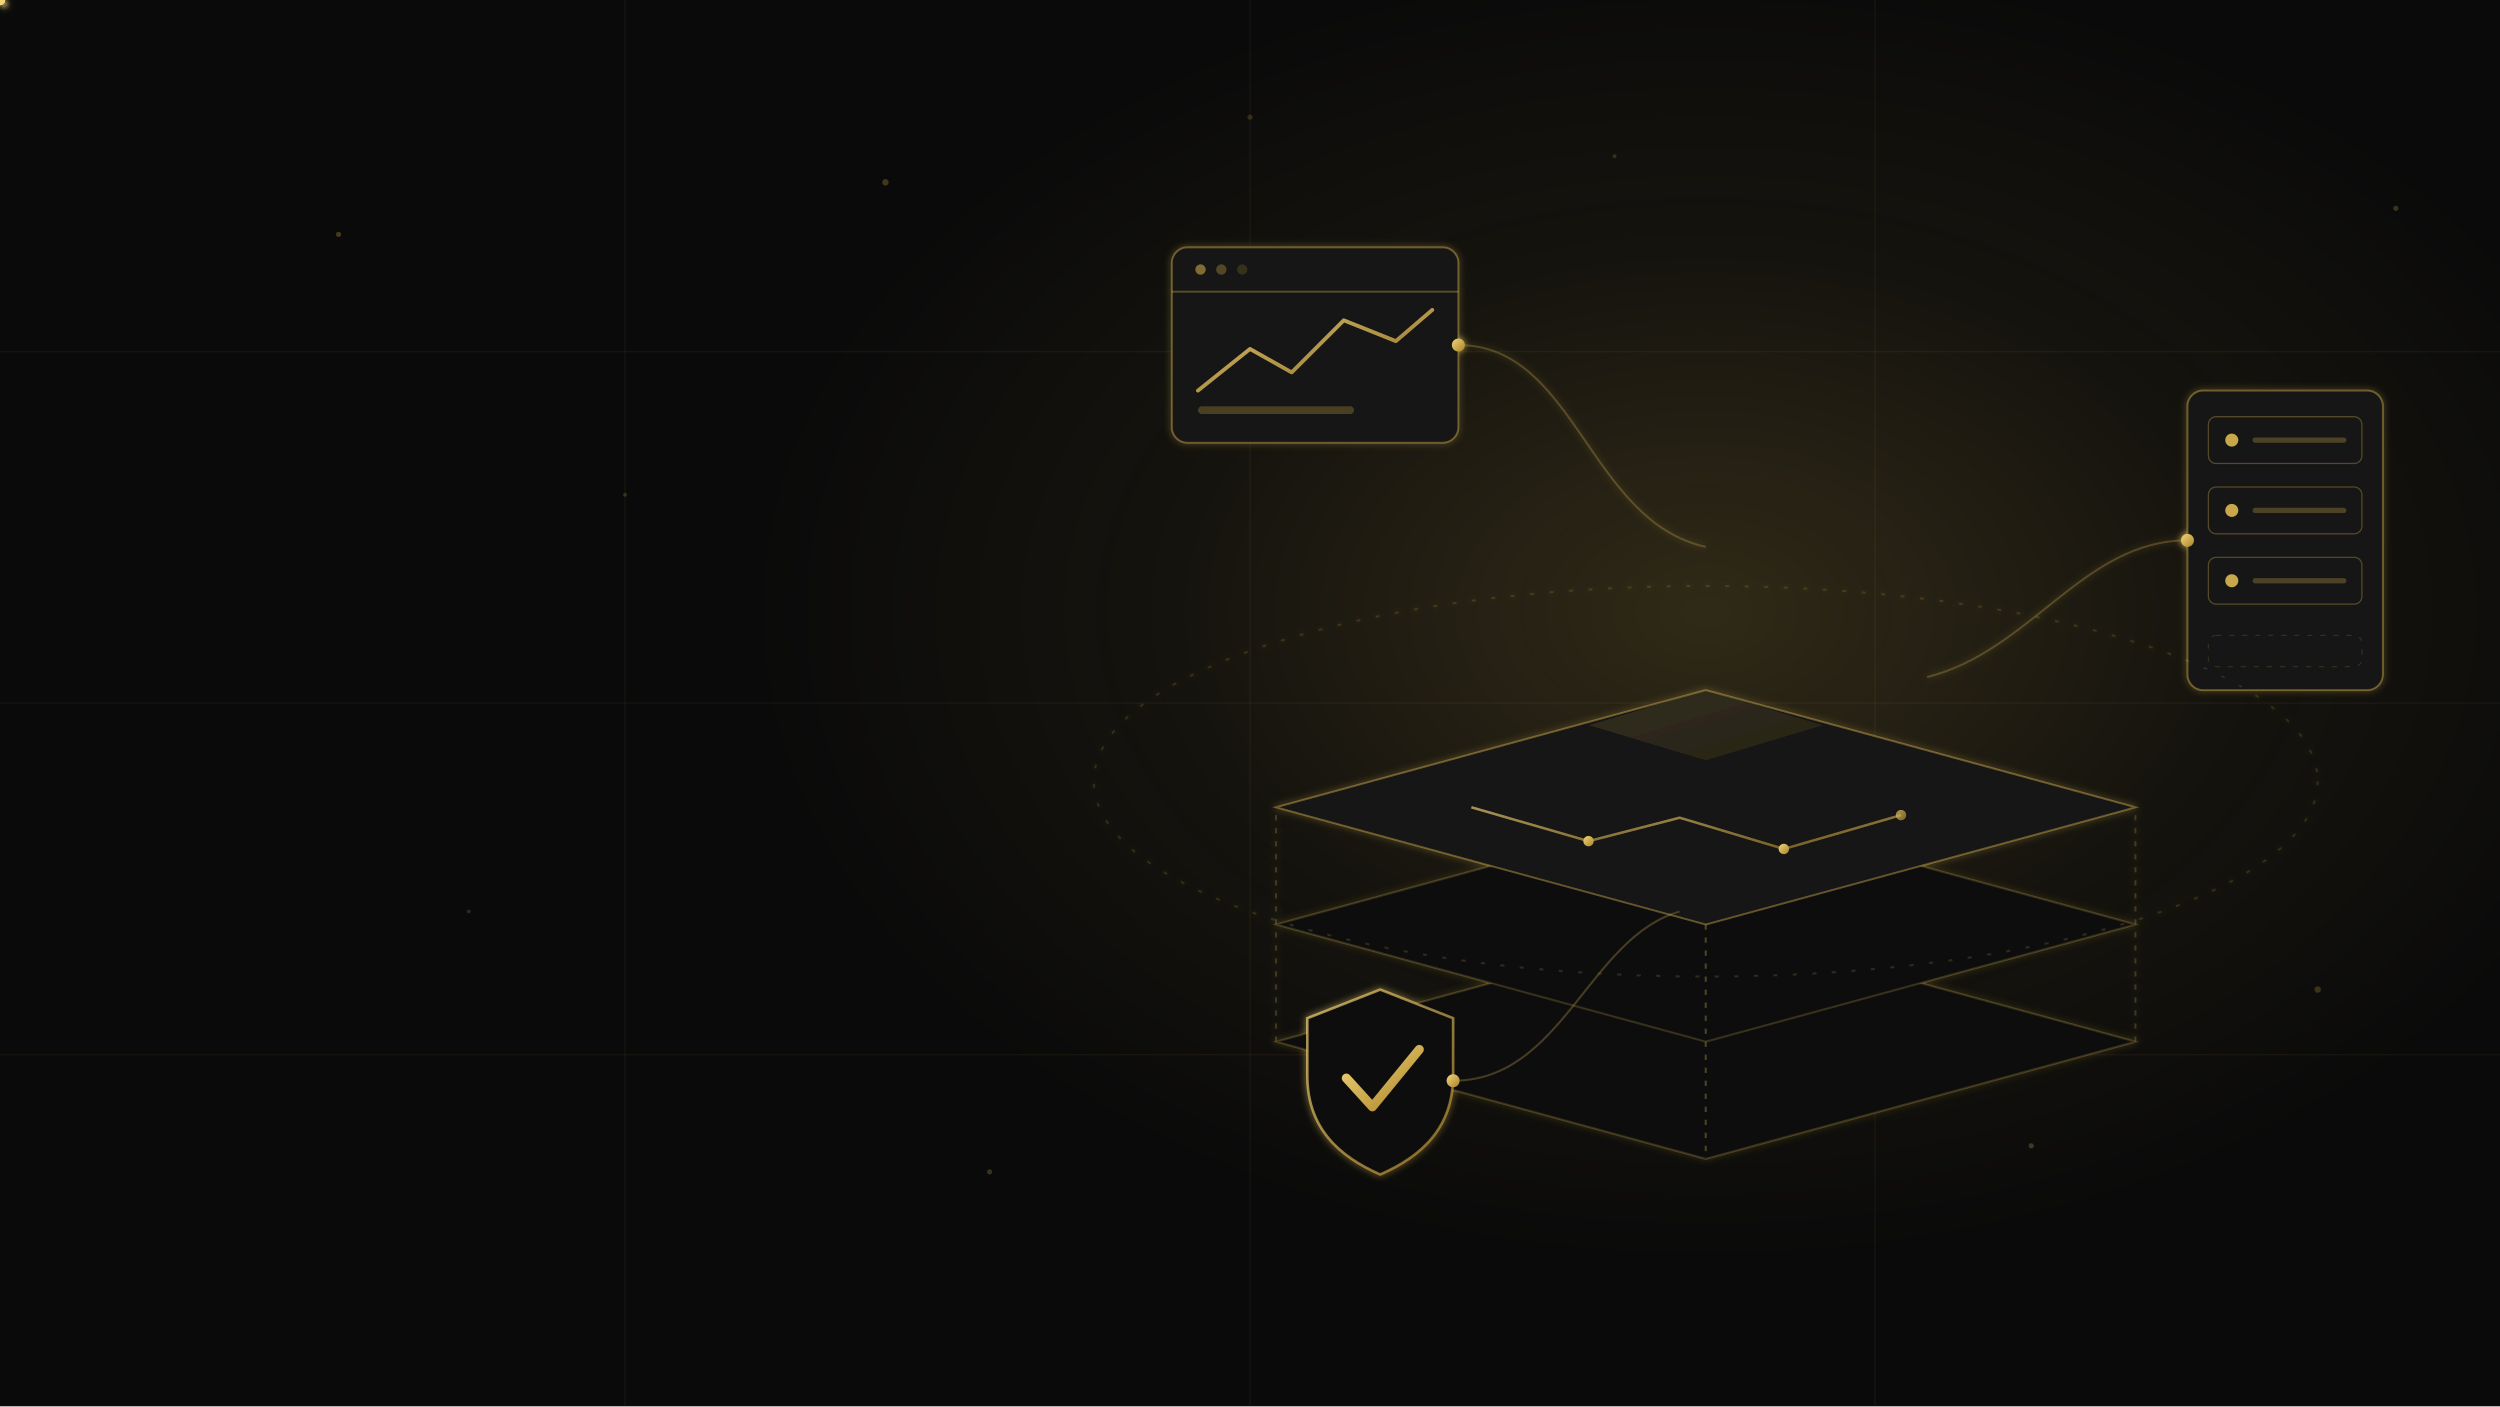
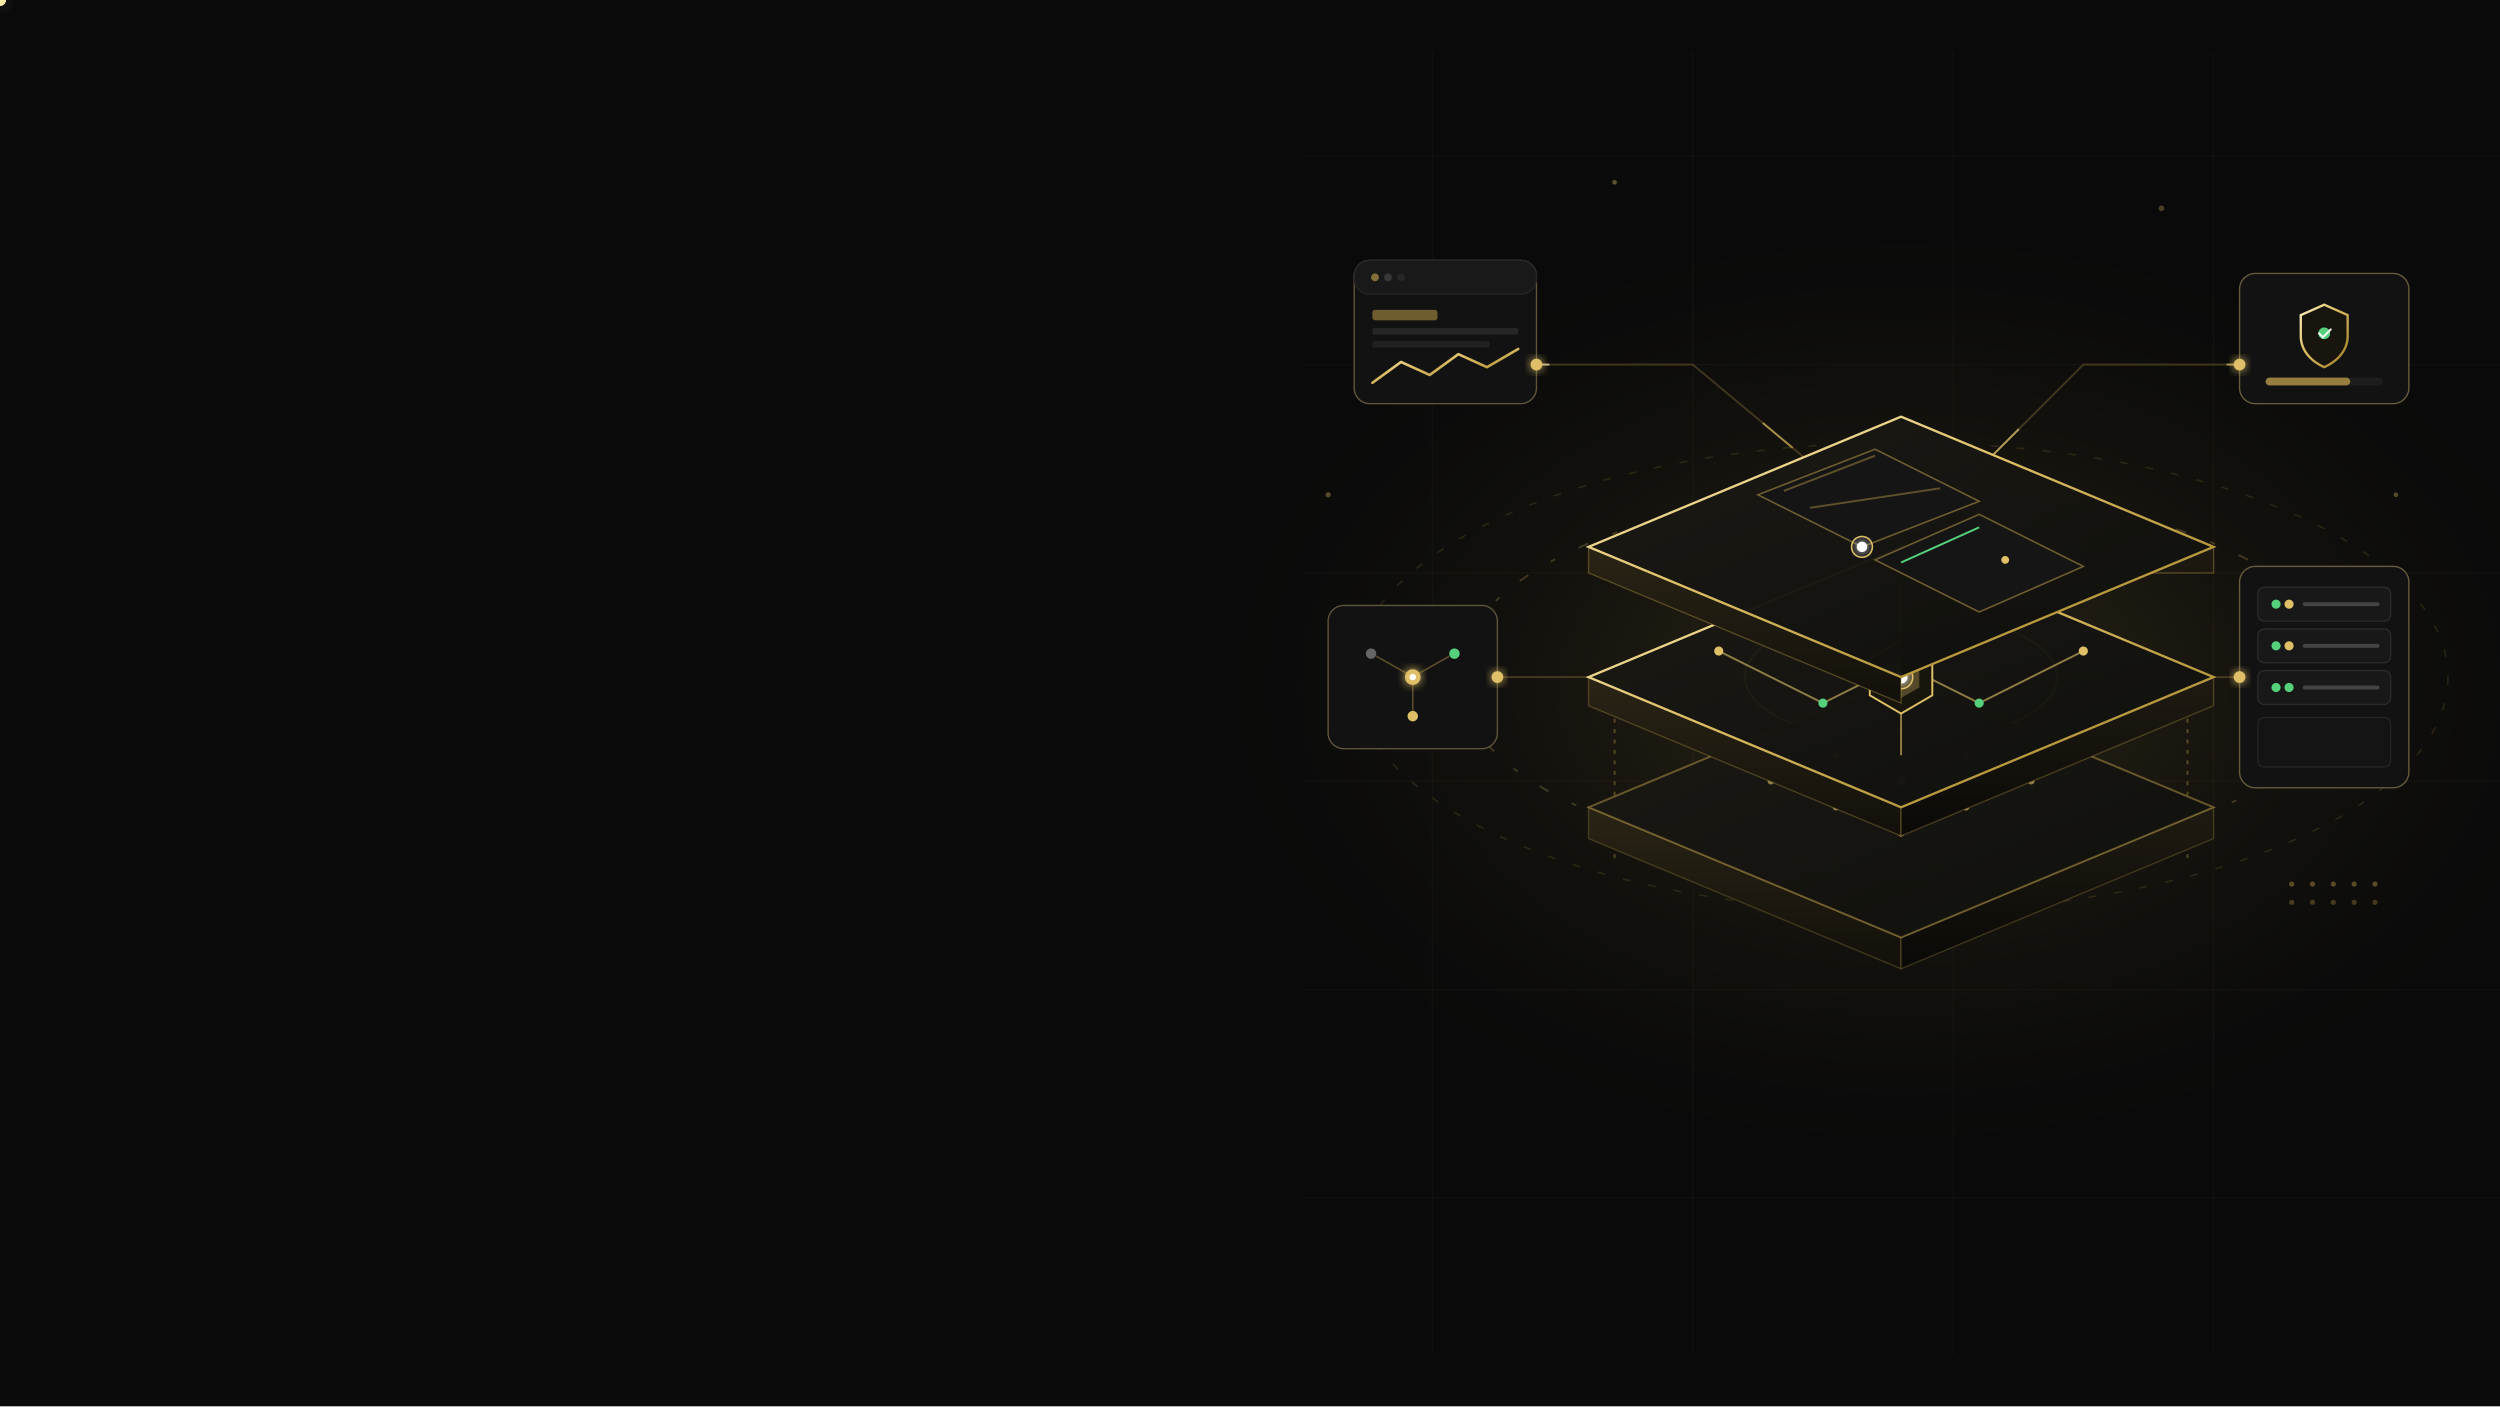
<svg xmlns="http://www.w3.org/2000/svg" width="1920" height="1080" viewBox="0 0 1920 1080" preserveAspectRatio="xMidYMid slice">
  <defs>
-     <linearGradient id="gold1" x1="0" y1="0" x2="1" y2="1">
-       <stop offset="0" stop-color="#f3d57b" />
-       <stop offset="1" stop-color="#a98428" />
-     </linearGradient>
-     <radialGradient id="halo" cx="0.5" cy="0.5" r="0.5">
-       <stop offset="0" stop-color="#c9a84c" stop-opacity="0.2" />
-       <stop offset="0.55" stop-color="#c9a84c" stop-opacity="0.06" />
-       <stop offset="1" stop-color="#c9a84c" stop-opacity="0" />
+     <linearGradient id="goldBeam" x1="0" y1="0" x2="1" y2="1">
+       <stop offset="0%" stop-color="#FFF2C2" />
+       <stop offset="40%" stop-color="#DFC067" />
+       <stop offset="100%" stop-color="#9E7D23" />
+     </linearGradient>
+     <linearGradient id="plateTop" x1="0" y1="0" x2="1" y2="1">
+       <stop offset="0%" stop-color="#1C1A14" stop-opacity="0.95" />
+       <stop offset="100%" stop-color="#0E0E0C" stop-opacity="0.98" />
+     </linearGradient>
+     <linearGradient id="plateSide1" x1="0" y1="0" x2="0" y2="1">
+       <stop offset="0%" stop-color="#2A2415" />
+       <stop offset="100%" stop-color="#12100A" />
+     </linearGradient>
+     <linearGradient id="plateSide2" x1="0" y1="0" x2="0" y2="1">
+       <stop offset="0%" stop-color="#1F1B12" />
+       <stop offset="100%" stop-color="#0A0906" />
+     </linearGradient>
+     <linearGradient id="conduitGrad" x1="0" y1="0" x2="1" y2="0">
+       <stop offset="0%" stop-color="#DFC067" stop-opacity="0.1" />
+       <stop offset="50%" stop-color="#DFC067" stop-opacity="0.75" />
+       <stop offset="100%" stop-color="#DFC067" stop-opacity="0.1" />
+     </linearGradient>
+     <radialGradient id="heroAtmosphere" cx="0.5" cy="0.5" r="0.5">
+       <stop offset="0%" stop-color="#DFC067" stop-opacity="0.16" />
+       <stop offset="40%" stop-color="#C9A84C" stop-opacity="0.06" />
+       <stop offset="80%" stop-color="#0A0A0A" stop-opacity="0.01" />
+       <stop offset="100%" stop-color="#0A0A0A" stop-opacity="0" />
    </radialGradient>
-     <filter id="soft" x="-40%" y="-40%" width="180%" height="180%">
-       <feGaussianBlur stdDeviation="3" result="b" />
+     <filter id="bloom" x="-40%" y="-40%" width="180%" height="180%">
+       <feGaussianBlur stdDeviation="3.5" result="blur" />
      <feMerge>
-         <feMergeNode in="b" />
+         <feMergeNode in="blur" />
        <feMergeNode in="SourceGraphic" />
      </feMerge>
    </filter>
-     <style>
-       .wire { fill: none; stroke: #c9a84c; stroke-opacity: .3; stroke-width: 1.5; }
-       .wireFaint { fill: none; stroke: #c9a84c; stroke-opacity: .13; stroke-width: 1; }
-       .node { fill: url(#gold1); }
-       .plate { fill: #121212; stroke: #c9a84c; stroke-opacity: .45; stroke-width: 1.5; }
-       .plateDim { fill: #101010; stroke: #c9a84c; stroke-opacity: .22; stroke-width: 1.5; }
-     </style>
+     <filter id="intenseBloom" x="-50%" y="-50%" width="200%" height="200%">
+       <feGaussianBlur stdDeviation="6" result="blurLg" />
+       <feMerge>
+         <feMergeNode in="blurLg" />
+         <feMergeNode in="SourceGraphic" />
+       </feMerge>
+     </filter>
  </defs>
-   <rect width="1920" height="1080" fill="#0a0a0a" />
-   <ellipse cx="1310" cy="470" rx="740" ry="500" fill="url(#halo)" />
-   <g class="wireFaint" opacity="0.5">
-     <line x1="0" y1="270" x2="1920" y2="270" />
-     <line x1="0" y1="540" x2="1920" y2="540" />
-     <line x1="0" y1="810" x2="1920" y2="810" />
-     <line x1="480" y1="0" x2="480" y2="1080" />
-     <line x1="960" y1="0" x2="960" y2="1080" />
-     <line x1="1440" y1="0" x2="1440" y2="1080" />
-   </g>
-   <g filter="url(#soft)">
-     <g transform="translate(1310,560)">
-       <polygon class="plateDim" points="0,150 330,240 0,330 -330,240" />
-       <polygon class="plateDim" points="0,60 330,150 0,240 -330,150" />
-       <polygon class="plate" points="0,-30 330,60 0,150 -330,60" />
-       <polyline points="-180,60 -90,86 -20,68 60,92 150,66" fill="none" stroke="url(#gold1)" stroke-width="2" stroke-opacity="0.65" />
-       <circle cx="-90" cy="86" r="4" class="node" />
-       <circle cx="60" cy="92" r="4" class="node" />
-       <circle cx="150" cy="66" r="4" class="node" opacity="0.7" />
-       <polygon points="0,-30 90,-3 0,24 -90,-3" fill="url(#gold1)" opacity="0.14" />
-       <line x1="0" y1="150" x2="0" y2="330" stroke="#c9a84c" stroke-opacity="0.35" stroke-width="1.5" stroke-dasharray="4 6" />
-       <line x1="-330" y1="240" x2="-330" y2="60" stroke="#c9a84c" stroke-opacity="0.25" stroke-width="1.5" stroke-dasharray="4 6" />
-       <line x1="330" y1="240" x2="330" y2="60" stroke="#c9a84c" stroke-opacity="0.25" stroke-width="1.5" stroke-dasharray="4 6" />
-     </g>
-     <g transform="translate(900,190)">
-       <rect class="plate" width="220" height="150" rx="12" />
-       <line x1="0" y1="34" x2="220" y2="34" stroke="#c9a84c" stroke-opacity="0.4" stroke-width="1.5" />
-       <circle cx="22" cy="17" r="4" fill="#c9a84c" opacity="0.6" />
-       <circle cx="38" cy="17" r="4" fill="#c9a84c" opacity="0.35" />
-       <circle cx="54" cy="17" r="4" fill="#c9a84c" opacity="0.2" />
-       <polyline points="20,110 60,78 92,96 132,56 172,72 200,48" fill="none" stroke="url(#gold1)" stroke-width="3" stroke-linecap="round" stroke-linejoin="round" opacity="0.85" />
-       <rect x="20" y="122" width="120" height="6" rx="3" fill="#c9a84c" opacity="0.3" />
-     </g>
-     <g transform="translate(1680,300)">
-       <rect class="plate" width="150" height="230" rx="12" />
-       <g>
-         <rect x="16" y="20" width="118" height="36" rx="6" fill="#181818" stroke="#c9a84c" stroke-opacity="0.35" />
-         <circle cx="34" cy="38" r="5" fill="#c9a84c">
-           <animate attributeName="opacity" values="1;0.25;1" dur="2.4s" repeatCount="indefinite" />
+   <rect width="1920" height="1080" fill="#0A0A0A" />
+   <ellipse cx="1460" cy="530" rx="680" ry="460" fill="url(#heroAtmosphere)" />
+   <g stroke="#C9A84C" stroke-opacity="0.04" stroke-width="1">
+     <line x1="1000" y1="120" x2="1920" y2="120" />
+     <line x1="1000" y1="280" x2="1920" y2="280" />
+     <line x1="1000" y1="440" x2="1920" y2="440" />
+     <line x1="1000" y1="600" x2="1920" y2="600" />
+     <line x1="1000" y1="760" x2="1920" y2="760" />
+     <line x1="1000" y1="920" x2="1920" y2="920" />
+     <line x1="1100" y1="40" x2="1100" y2="1040" />
+     <line x1="1300" y1="40" x2="1300" y2="1040" />
+     <line x1="1500" y1="40" x2="1500" y2="1040" />
+     <line x1="1700" y1="40" x2="1700" y2="1040" />
+   </g>
+   <g transform="translate(1460, 520)">
+     <ellipse cx="0" cy="0" rx="420" ry="180" fill="none" stroke="#C9A84C" stroke-opacity="0.15" stroke-width="1.2" stroke-dasharray="6 14" />
+     <g>
+       <ellipse cx="0" cy="0" rx="340" ry="145" fill="none" stroke="#DFC067" stroke-opacity="0.22" stroke-width="1.5" stroke-dasharray="8 20 4 20" />
+       <animateTransform attributeName="transform" type="rotate" from="0" to="360" dur="40s" repeatCount="indefinite" />
+     </g>
+     <ellipse cx="0" cy="0" rx="120" ry="50" fill="none" stroke="#DFC067" stroke-width="1.5">
+       <animate attributeName="rx" values="100;360" dur="4s" repeatCount="indefinite" />
+       <animate attributeName="ry" values="42;150" dur="4s" repeatCount="indefinite" />
+       <animate attributeName="opacity" values="0.7;0" dur="4s" repeatCount="indefinite" />
+     </ellipse>
+     <ellipse cx="0" cy="0" rx="120" ry="50" fill="none" stroke="#DFC067" stroke-width="1.5">
+       <animate attributeName="rx" values="100;360" begin="2s" dur="4s" repeatCount="indefinite" />
+       <animate attributeName="ry" values="42;150" begin="2s" dur="4s" repeatCount="indefinite" />
+       <animate attributeName="opacity" values="0.7;0" begin="2s" dur="4s" repeatCount="indefinite" />
+     </ellipse>
+   </g>
+   <g>
+     <path id="pathNW" d="M 1160,280 L 1300,280 L 1420,380 L 1460,420" fill="none" stroke="#C9A84C" stroke-opacity="0.25" stroke-width="1.5" />
+     <path d="M 1160,280 L 1300,280 L 1420,380 L 1460,420" fill="none" stroke="url(#goldBeam)" stroke-width="1.5" stroke-opacity="0.7" stroke-dasharray="30 180">
+       <animate attributeName="stroke-dashoffset" from="0" to="-210" dur="3s" repeatCount="indefinite" />
+     </path>
+     <path id="pathNE" d="M 1740,280 L 1600,280 L 1500,380 L 1460,420" fill="none" stroke="#C9A84C" stroke-opacity="0.25" stroke-width="1.5" />
+     <path d="M 1740,280 L 1600,280 L 1500,380 L 1460,420" fill="none" stroke="url(#goldBeam)" stroke-width="1.5" stroke-opacity="0.7" stroke-dasharray="30 180">
+       <animate attributeName="stroke-dashoffset" from="0" to="-210" dur="3.4s" begin="0.5s" repeatCount="indefinite" />
+     </path>
+     <path id="pathW" d="M 1140,520 L 1280,520 L 1380,520 L 1460,520" fill="none" stroke="#C9A84C" stroke-opacity="0.25" stroke-width="1.5" />
+     <path d="M 1140,520 L 1280,520 L 1380,520 L 1460,520" fill="none" stroke="url(#goldBeam)" stroke-width="1.5" stroke-opacity="0.7" stroke-dasharray="40 160">
+       <animate attributeName="stroke-dashoffset" from="0" to="-200" dur="2.8s" begin="1.2s" repeatCount="indefinite" />
+     </path>
+     <path id="pathE" d="M 1740,520 L 1640,520 L 1540,520 L 1460,520" fill="none" stroke="#C9A84C" stroke-opacity="0.25" stroke-width="1.5" />
+     <path d="M 1740,520 L 1640,520 L 1540,520 L 1460,520" fill="none" stroke="url(#goldBeam)" stroke-width="1.5" stroke-opacity="0.7" stroke-dasharray="40 160">
+       <animate attributeName="stroke-dashoffset" from="0" to="-200" dur="2.5s" begin="0.8s" repeatCount="indefinite" />
+     </path>
+   </g>
+   <g filter="url(#intenseBloom)">
+     <circle r="4.5" fill="#FFFFFF">
+       <animateMotion dur="3s" repeatCount="indefinite" path="M 1160,280 L 1300,280 L 1420,380 L 1460,420" />
+     </circle>
+     <circle r="4" fill="#FFEBA3">
+       <animateMotion dur="3.4s" begin="0.5s" repeatCount="indefinite" path="M 1740,280 L 1600,280 L 1500,380 L 1460,420" />
+     </circle>
+     <circle r="4" fill="#FFFFFF">
+       <animateMotion dur="2.8s" begin="1.2s" repeatCount="indefinite" path="M 1140,520 L 1280,520 L 1380,520 L 1460,520" />
+     </circle>
+     <circle r="4.5" fill="#FFEBA3">
+       <animateMotion dur="2.5s" begin="0.8s" repeatCount="indefinite" path="M 1740,520 L 1640,520 L 1540,520 L 1460,520" />
+     </circle>
+   </g>
+   <g transform="translate(1460, 520)">
+     <g stroke="#C9A84C" stroke-opacity="0.35" stroke-width="1.5" stroke-dasharray="3 5">
+       <line x1="0" y1="-100" x2="0" y2="100" />
+       <line x1="-220" y1="0" x2="-220" y2="140" />
+       <line x1="220" y1="0" x2="220" y2="140" />
+     </g>
+     <g transform="translate(0, 100)">
+       <polygon points="-240,0 -240,24 0,124 0,100" fill="url(#plateSide1)" stroke="#C9A84C" stroke-opacity="0.25" stroke-width="1" />
+       <polygon points="0,100 0,124 240,24 240,0" fill="url(#plateSide2)" stroke="#C9A84C" stroke-opacity="0.25" stroke-width="1" />
+       <polygon points="0,-100 240,0 0,100 -240,0" fill="url(#plateTop)" stroke="#C9A84C" stroke-opacity="0.45" stroke-width="1.5" />
+       <g fill="#DFC067" opacity="0.6">
+         <circle cx="-100" cy="-20" r="2.5" />
+         <circle cx="-50" cy="-40" r="2.5" />
+         <circle cx="0" cy="-60" r="2.5" />
+         <circle cx="-50" cy="0" r="2.5" />
+         <circle cx="0" cy="-20" r="3.5" fill="#FFFFFF" />
+         <circle cx="50" cy="-40" r="2.5" />
+         <circle cx="0" cy="20" r="2.5" />
+         <circle cx="50" cy="0" r="2.5" />
+         <circle cx="100" cy="-20" r="2.5" />
+       </g>
+     </g>
+     <g transform="translate(0, 0)">
+       <polygon points="-240,0 -240,22 0,122 0,100" fill="url(#plateSide1)" stroke="#C9A84C" stroke-opacity="0.3" stroke-width="1" />
+       <polygon points="0,100 0,122 240,22 240,0" fill="url(#plateSide2)" stroke="#C9A84C" stroke-opacity="0.3" stroke-width="1" />
+       <polygon points="0,-100 240,0 0,100 -240,0" fill="url(#plateTop)" stroke="url(#goldBeam)" stroke-width="1.8" />
+       <path d="M -140,-20 L -60,20 L 0,-10 L 60,20 L 140,-20" fill="none" stroke="#DFC067" stroke-width="1.5" stroke-opacity="0.6" />
+       <path d="M 0,-70 L 0,-10 L 0,60" fill="none" stroke="#DFC067" stroke-width="1.5" stroke-opacity="0.6" />
+       <polygon points="0,-28 24,-14 24,14 0,28 -24,14 -24,-14" fill="#18150C" stroke="#DFC067" stroke-width="1.5" />
+       <polygon points="0,-16 14,-8 14,8 0,16 -14,8 -14,-8" fill="#DFC067" opacity="0.3">
+         <animate attributeName="opacity" values="0.2;0.8;0.2" dur="2s" repeatCount="indefinite" />
+       </polygon>
+       <circle cx="0" cy="0" r="5" fill="#FFFFFF" filter="url(#bloom)" />
+       <circle cx="0" cy="0" r="9" fill="none" stroke="#DFC067" stroke-width="1.2">
+         <animate attributeName="r" values="6;16;6" dur="2.4s" repeatCount="indefinite" />
+         <animate attributeName="opacity" values="0.9;0;0.9" dur="2.4s" repeatCount="indefinite" />
+       </circle>
+       <circle cx="-140" cy="-20" r="3.5" fill="#DFC067" />
+       <circle cx="-60" cy="20" r="3.5" fill="#55D17B">
+         <animate attributeName="opacity" values="1;0.3;1" dur="1.8s" repeatCount="indefinite" />
+       </circle>
+       <circle cx="60" cy="20" r="3.5" fill="#55D17B">
+         <animate attributeName="opacity" values="0.3;1;0.3" dur="2.2s" repeatCount="indefinite" />
+       </circle>
+       <circle cx="140" cy="-20" r="3.5" fill="#DFC067" />
+     </g>
+     <g transform="translate(0, -100)">
+       <polygon points="-240,0 -240,20 0,120 0,100" fill="url(#plateSide1)" stroke="#C9A84C" stroke-opacity="0.35" stroke-width="1" />
+       <polygon points="0,100 0,20 240,20 240,0" fill="url(#plateSide2)" stroke="#C9A84C" stroke-opacity="0.35" stroke-width="1" />
+       <polygon points="0,-100 240,0 0,100 -240,0" fill="url(#plateTop)" stroke="url(#goldBeam)" stroke-width="1.8" />
+       <g transform="translate(0, 0)">
+         <polygon points="-110,-40 -20,-75 60,-35 -30,0" fill="#151515" stroke="#C9A84C" stroke-opacity="0.5" stroke-width="1.2" />
+         <line x1="-90" y1="-43" x2="-20" y2="-70" stroke="#C9A84C" stroke-opacity="0.4" stroke-width="1.5" />
+         <line x1="-70" y1="-30" x2="30" y2="-45" stroke="#C9A84C" stroke-opacity="0.4" stroke-width="1.5" />
+         <polygon points="-20,10 60,-25 140,15 60,50" fill="#151515" stroke="#C9A84C" stroke-opacity="0.5" stroke-width="1.2" />
+         <line x1="0" y1="12" x2="60" y2="-15" stroke="#55D17B" stroke-width="1.5" />
+         <circle cx="80" cy="10" r="3" fill="#DFC067" />
+         <circle cx="-30" cy="0" r="4" fill="#FFFFFF" filter="url(#bloom)" />
+         <circle cx="-30" cy="0" r="8" fill="none" stroke="#DFC067" stroke-width="1.2">
+           <animate attributeName="r" values="4;14;4" dur="2s" repeatCount="indefinite" />
+           <animate attributeName="opacity" values="0.8;0.1;0.8" dur="2s" repeatCount="indefinite" />
        </circle>
-         <line x1="52" y1="38" x2="120" y2="38" stroke="#c9a84c" stroke-opacity="0.3" stroke-width="4" stroke-linecap="round" />
      </g>
-       <g transform="translate(0,54)">
-         <rect x="16" y="20" width="118" height="36" rx="6" fill="#181818" stroke="#c9a84c" stroke-opacity="0.35" />
-         <circle cx="34" cy="38" r="5" fill="#c9a84c">
-           <animate attributeName="opacity" values="0.25;1;0.25" dur="3.1s" repeatCount="indefinite" />
-         </circle>
-         <line x1="52" y1="38" x2="120" y2="38" stroke="#c9a84c" stroke-opacity="0.3" stroke-width="4" stroke-linecap="round" />
-       </g>
-       <g transform="translate(0,108)">
-         <rect x="16" y="20" width="118" height="36" rx="6" fill="#181818" stroke="#c9a84c" stroke-opacity="0.35" />
-         <circle cx="34" cy="38" r="5" fill="#c9a84c">
-           <animate attributeName="opacity" values="1;0.3;1" dur="2.8s" begin="0.6s" repeatCount="indefinite" />
-         </circle>
-         <line x1="52" y1="38" x2="120" y2="38" stroke="#c9a84c" stroke-opacity="0.3" stroke-width="4" stroke-linecap="round" />
-       </g>
-       <rect x="16" y="188" width="118" height="24" rx="6" fill="none" stroke="#c9a84c" stroke-opacity="0.2" stroke-dasharray="4 6" />
-     </g>
-     <g transform="translate(1000,760)">
-       <path d="M60,0 L116,22 L116,66 C116,106 92,128 60,142 C28,128 4,106 4,66 L4,22 Z" fill="#101010" stroke="url(#gold1)" stroke-width="2" stroke-opacity="0.7" />
-       <polyline points="34,68 54,90 90,46" fill="none" stroke="url(#gold1)" stroke-width="7" stroke-linecap="round" stroke-linejoin="round" />
-     </g>
-     <ellipse cx="1310" cy="600" rx="470" ry="150" fill="none" stroke="#c9a84c" stroke-opacity="0.18" stroke-width="1.5" stroke-dasharray="3 12" />
-     <path class="wire" d="M1120,265 C1210,265 1220,400 1310,420" />
-     <path class="wire" d="M1680,415 C1600,415 1560,500 1480,520" />
-     <path class="wire" d="M1116,830 C1200,830 1220,720 1290,700" />
-     <circle cx="1120" cy="265" r="5" class="node" />
-     <circle cx="1680" cy="415" r="5" class="node" />
-     <circle cx="1116" cy="830" r="5" class="node" />
-     <circle r="4" fill="#f3d57b" filter="url(#soft)">
-       <animateMotion dur="5s" repeatCount="indefinite" path="M1120,265 C1210,265 1220,400 1310,420" />
-     </circle>
-     <circle r="4" fill="#f3d57b" filter="url(#soft)">
-       <animateMotion dur="6s" begin="1.2s" repeatCount="indefinite" path="M1680,415 C1600,415 1560,500 1480,520" />
-     </circle>
-     <circle r="3.5" fill="#f3d57b" filter="url(#soft)">
-       <animateMotion dur="5.5s" begin="2s" repeatCount="indefinite" path="M1116,830 C1200,830 1220,720 1290,700" />
-     </circle>
-   </g>
-   <g fill="#c9a84c">
-     <circle cx="260" cy="180" r="2" opacity="0.3" />
-     <circle cx="480" cy="380" r="1.5" opacity="0.22" />
-     <circle cx="680" cy="140" r="2.5" opacity="0.28" />
-     <circle cx="360" cy="700" r="1.5" opacity="0.2" />
-     <circle cx="760" cy="900" r="2" opacity="0.26" />
-     <circle cx="1560" cy="880" r="2" opacity="0.28" />
-     <circle cx="1840" cy="160" r="2" opacity="0.26" />
-     <circle cx="1240" cy="120" r="1.5" opacity="0.22" />
-     <circle cx="1780" cy="760" r="2.5" opacity="0.24" />
-     <circle cx="960" cy="90" r="2" opacity="0.2" />
+     </g>
+   </g>
+   <g transform="translate(1040, 200)">
+     <rect width="140" height="110" rx="12" fill="#121212" stroke="#333333" stroke-width="1" />
+     <rect width="140" height="110" rx="12" fill="none" stroke="#C9A84C" stroke-opacity="0.3" stroke-width="1" />
+     <rect width="140" height="26" rx="12" fill="#191919" stroke="#262626" stroke-width="1" />
+     <circle cx="16" cy="13" r="3" fill="#C9A84C" opacity="0.6" />
+     <circle cx="26" cy="13" r="3" fill="#666666" opacity="0.4" />
+     <circle cx="36" cy="13" r="3" fill="#444444" opacity="0.3" />
+     <rect x="14" y="38" width="50" height="8" rx="2" fill="#C9A84C" opacity="0.5" />
+     <rect x="14" y="52" width="112" height="5" rx="1.5" fill="#444444" opacity="0.4" />
+     <rect x="14" y="62" width="90" height="5" rx="1.5" fill="#444444" opacity="0.3" />
+     <polyline points="14,94 36,78 58,88 80,72 102,82 126,68" fill="none" stroke="url(#goldBeam)" stroke-width="2" stroke-linecap="round" stroke-linejoin="round" />
+     <circle cx="140" cy="80" r="4.5" fill="#DFC067" filter="url(#bloom)" />
+   </g>
+   <g transform="translate(1720, 210)">
+     <rect width="130" height="100" rx="12" fill="#121212" stroke="#333333" stroke-width="1" />
+     <rect width="130" height="100" rx="12" fill="none" stroke="#C9A84C" stroke-opacity="0.35" stroke-width="1" />
+     <g transform="translate(45, 20)">
+       <path d="M 20,4 L 38,12 L 38,28 C 38,40 29,48 20,52 C 11,48 2,40 2,28 L 2,12 Z" fill="#17150E" stroke="url(#goldBeam)" stroke-width="1.8" />
+       <circle cx="20" cy="26" r="4.5" fill="#55D17B">
+         <animate attributeName="opacity" values="1;0.4;1" dur="2.2s" repeatCount="indefinite" />
+       </circle>
+       <path d="M 16,26 L 19,29 L 25,23" fill="none" stroke="#FFFFFF" stroke-width="1.5" stroke-linecap="round" />
+     </g>
+     <rect x="20" y="80" width="90" height="6" rx="3" fill="#1D1D1D" />
+     <rect x="20" y="80" width="65" height="6" rx="3" fill="#C9A84C" opacity="0.7">
+       <animate attributeName="width" values="40;80;40" dur="3s" repeatCount="indefinite" />
+     </rect>
+     <circle cx="0" cy="70" r="4.5" fill="#DFC067" filter="url(#bloom)" />
+   </g>
+   <g transform="translate(1020, 465)">
+     <rect width="130" height="110" rx="12" fill="#121212" stroke="#333333" stroke-width="1" />
+     <rect width="130" height="110" rx="12" fill="none" stroke="#C9A84C" stroke-opacity="0.3" stroke-width="1" />
+     <g transform="translate(65, 55)">
+       <circle cx="0" cy="0" r="6" fill="#DFC067" filter="url(#bloom)" />
+       <circle cx="-32" cy="-18" r="4" fill="#666666" />
+       <line x1="-28" y1="-16" x2="-5" y2="-3" stroke="#C9A84C" stroke-opacity="0.4" stroke-width="1.2" />
+       <circle cx="32" cy="-18" r="4" fill="#55D17B" />
+       <line x1="28" y1="-16" x2="5" y2="-3" stroke="#C9A84C" stroke-opacity="0.4" stroke-width="1.2" />
+       <circle cx="0" cy="30" r="4" fill="#DFC067" />
+       <line x1="0" y1="26" x2="0" y2="6" stroke="#C9A84C" stroke-opacity="0.4" stroke-width="1.2" />
+       <circle r="2.5" fill="#FFFFFF">
+         <animateMotion dur="2.5s" repeatCount="indefinite" path="M -32,-18 L 0,0 L 32,-18 L 0,30 Z" />
+       </circle>
+     </g>
+     <circle cx="130" cy="55" r="4.5" fill="#DFC067" filter="url(#bloom)" />
+   </g>
+   <g transform="translate(1720, 435)">
+     <rect width="130" height="170" rx="12" fill="#121212" stroke="#333333" stroke-width="1" />
+     <rect width="130" height="170" rx="12" fill="none" stroke="#C9A84C" stroke-opacity="0.35" stroke-width="1" />
+     <g transform="translate(14, 16)">
+       <rect width="102" height="26" rx="5" fill="#181818" stroke="#2B2B2B" />
+       <circle cx="14" cy="13" r="3.5" fill="#55D17B">
+         <animate attributeName="opacity" values="1;0.2;1" dur="1.7s" repeatCount="indefinite" />
+       </circle>
+       <circle cx="24" cy="13" r="3.5" fill="#DFC067">
+         <animate attributeName="opacity" values="0.3;1;0.3" dur="2.1s" repeatCount="indefinite" />
+       </circle>
+       <line x1="36" y1="13" x2="92" y2="13" stroke="#444444" stroke-width="3" stroke-linecap="round" />
+     </g>
+     <g transform="translate(14, 48)">
+       <rect width="102" height="26" rx="5" fill="#181818" stroke="#2B2B2B" />
+       <circle cx="14" cy="13" r="3.5" fill="#55D17B">
+         <animate attributeName="opacity" values="0.4;1;0.4" dur="2.5s" repeatCount="indefinite" />
+       </circle>
+       <circle cx="24" cy="13" r="3.5" fill="#DFC067">
+         <animate attributeName="opacity" values="1;0.2;1" dur="1.9s" repeatCount="indefinite" />
+       </circle>
+       <line x1="36" y1="13" x2="92" y2="13" stroke="#444444" stroke-width="3" stroke-linecap="round" />
+     </g>
+     <g transform="translate(14, 80)">
+       <rect width="102" height="26" rx="5" fill="#181818" stroke="#2B2B2B" />
+       <circle cx="14" cy="13" r="3.5" fill="#55D17B">
+         <animate attributeName="opacity" values="1;0.3;1" dur="1.5s" repeatCount="indefinite" />
+       </circle>
+       <circle cx="24" cy="13" r="3.5" fill="#55D17B">
+         <animate attributeName="opacity" values="0.2;1;0.2" dur="2.3s" repeatCount="indefinite" />
+       </circle>
+       <line x1="36" y1="13" x2="92" y2="13" stroke="#444444" stroke-width="3" stroke-linecap="round" />
+     </g>
+     <g transform="translate(14, 116)" fill="#262626">
+       <rect width="102" height="38" rx="5" fill="#141414" stroke="#242424" />
+       <circle cx="26" cy="128" r="2" fill="#C9A84C" opacity="0.4" />
+       <circle cx="42" cy="128" r="2" fill="#C9A84C" opacity="0.4" />
+       <circle cx="58" cy="128" r="2" fill="#C9A84C" opacity="0.4" />
+       <circle cx="74" cy="128" r="2" fill="#C9A84C" opacity="0.4" />
+       <circle cx="90" cy="128" r="2" fill="#C9A84C" opacity="0.4" />
+       <circle cx="26" cy="142" r="2" fill="#C9A84C" opacity="0.3" />
+       <circle cx="42" cy="142" r="2" fill="#C9A84C" opacity="0.3" />
+       <circle cx="58" cy="142" r="2" fill="#C9A84C" opacity="0.3" />
+       <circle cx="74" cy="142" r="2" fill="#C9A84C" opacity="0.3" />
+       <circle cx="90" cy="142" r="2" fill="#C9A84C" opacity="0.3" />
+     </g>
+     <circle cx="0" cy="85" r="4.5" fill="#DFC067" filter="url(#bloom)" />
+   </g>
+   <g fill="#DFC067">
+     <circle cx="1020" cy="380" r="2" opacity="0.35" />
+     <circle cx="1240" cy="140" r="1.8" opacity="0.4" />
+     <circle cx="1660" cy="160" r="2.2" opacity="0.3" />
+     <circle cx="1840" cy="380" r="1.8" opacity="0.35" />
  </g>
</svg>
